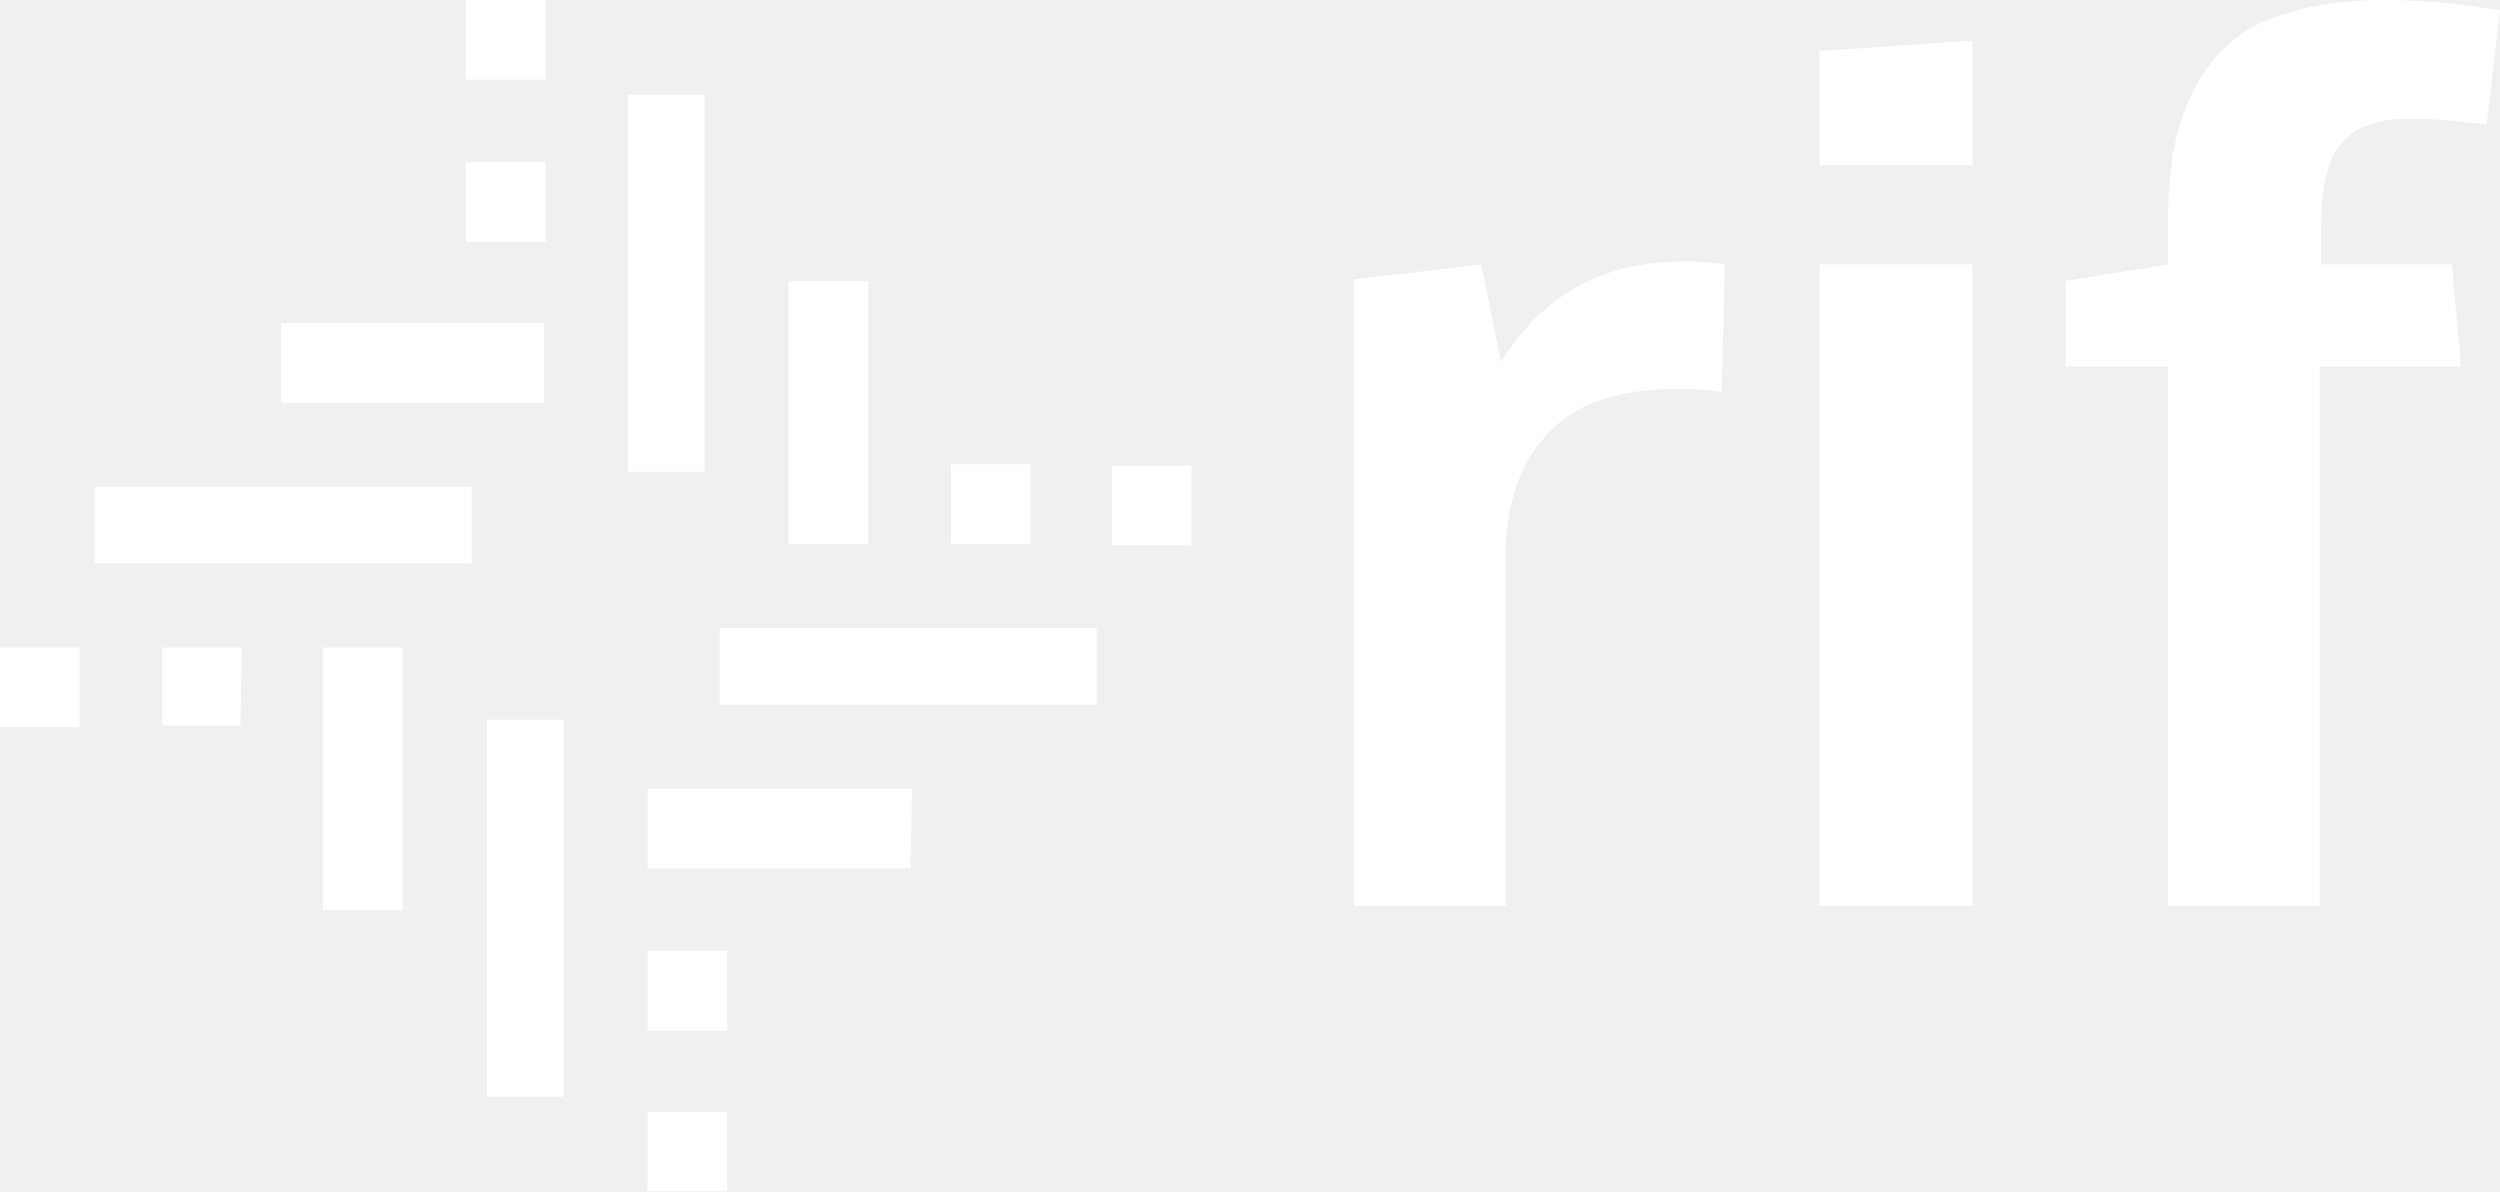
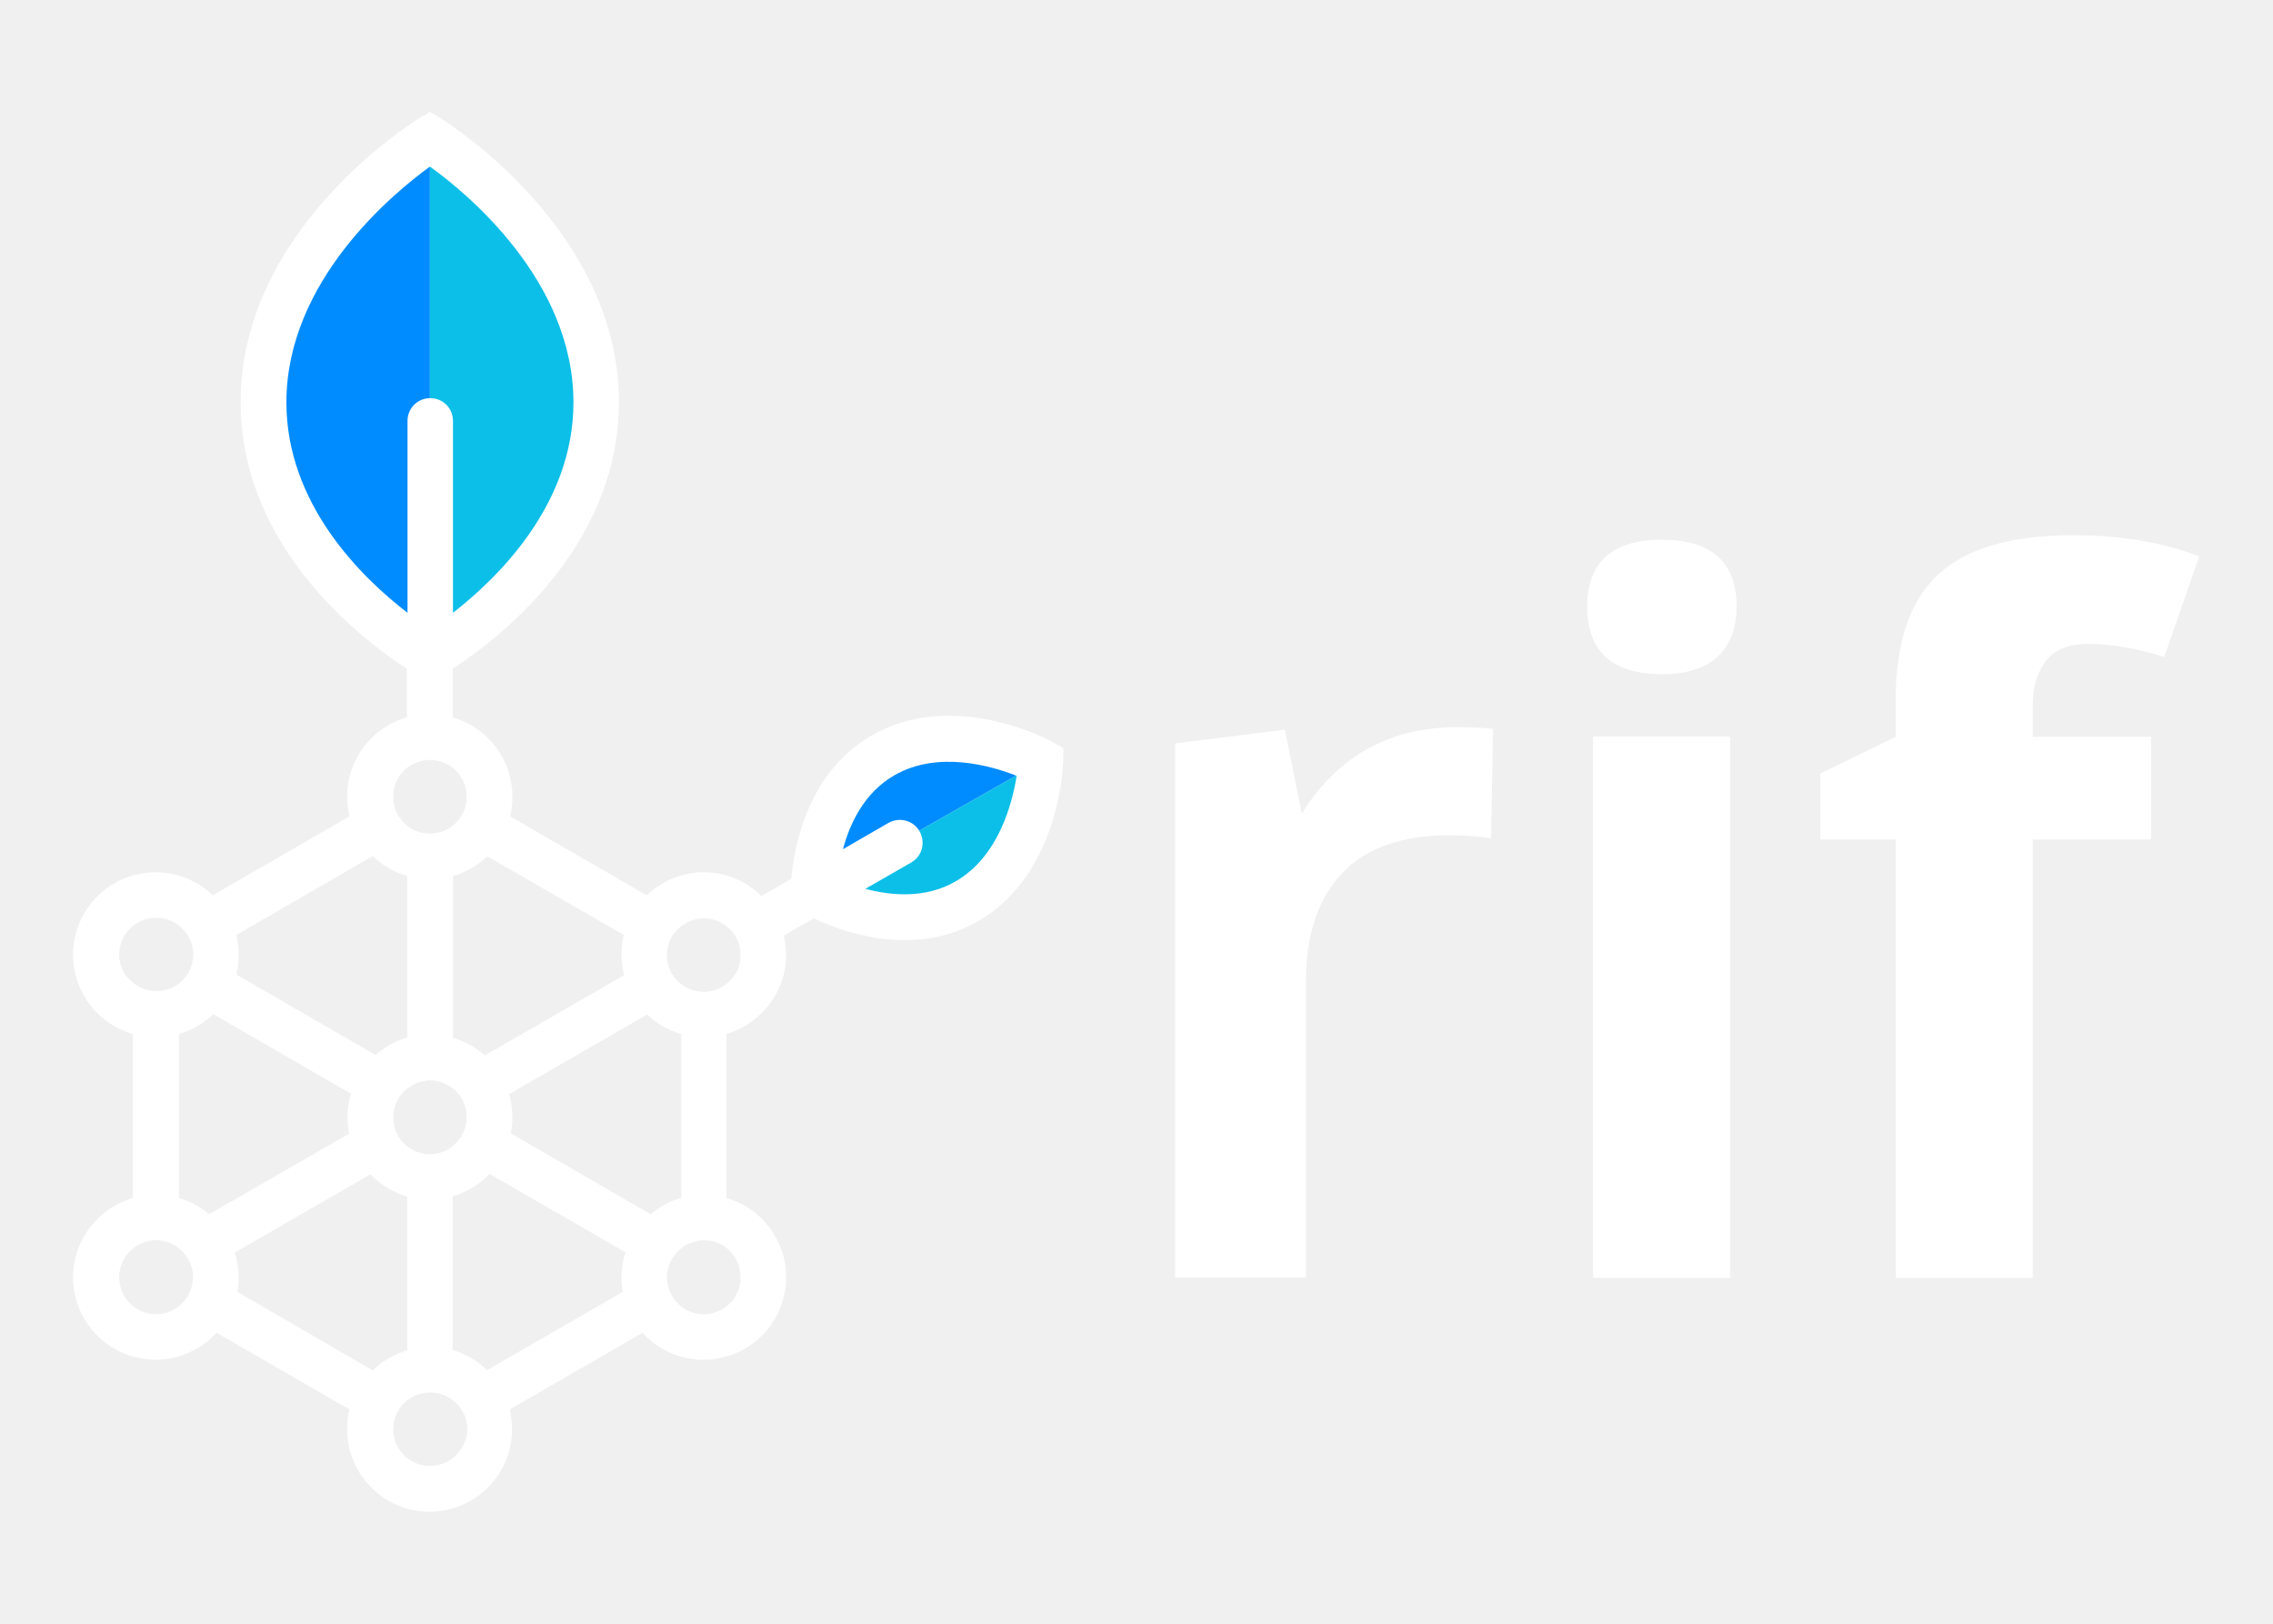
- <svg xmlns="http://www.w3.org/2000/svg" version="1.1" id="Capa_1" x="0px" y="0px" viewBox="0 0 166.4 79.3" style="enable-background:new 0 0 166.4 79.3;" xml:space="preserve">
+ <svg xmlns="http://www.w3.org/2000/svg" version="1.1" id="Layer_1" x="0px" y="0px" viewBox="0 0 700 500" style="enable-background:new 0 0 700 500;" xml:space="preserve">
  <style type="text/css">
- 	.st0{fill:#FFFFFF;}
- </style>
-   <g>
-     <g class="st0">
-       <path d="M90.1,60.3V18.6l8.5-1l1.3,6.5c2.8-4.5,6.8-6.7,12.2-6.7c1.1,0,2,0.1,2.7,0.2l-0.2,8.5c-1-0.2-2.1-0.2-3.2-0.2    c-3.8,0-6.6,1-8.4,3c-1.9,2-2.8,4.8-2.8,8.3v23.1H90.1z" />
-       <polygon points="131.3,2.7 131.3,11 121.1,11 121.1,3.4   " />
-       <rect x="121.1" y="17.6" width="10.2" height="42.7" />
-       <path d="M144.3,60.3V24.4h-6.8v-5.7l6.8-1.1v-2.4c0-2.6,0.2-4.8,0.7-6.6c0.5-1.8,1.3-3.4,2.4-4.7c1.1-1.3,2.5-2.3,4.4-2.9    c1.8-0.6,4.1-1,6.7-1c2.6,0,5.2,0.2,7.9,0.7l-0.9,7.6c-2.1-0.3-3.8-0.4-5-0.4c-2.2,0-3.7,0.5-4.6,1.6c-0.9,1-1.4,2.8-1.4,5.2v2.9    h8.7l0.6,6.8h-9.4v35.9H144.3z" />
-     </g>
-     <g>
-       <g>
-         <g>
-           <g>
-             <g>
-               <g>
-                 <rect x="0" y="43.1" class="st0" width="5.3" height="5.3" />
-               </g>
-               <g>
-                 <polygon class="st0" points="10.8,48.3 16,48.3 16.1,43.1 10.8,43.1        " />
-               </g>
-               <g>
-                 <rect x="18.7" y="21.5" class="st0" width="17.5" height="5.3" />
-               </g>
-               <g>
-                 <rect x="31" y="10.8" class="st0" width="5.3" height="5.3" />
-               </g>
-               <g>
-                 <rect x="52.5" y="18.7" class="st0" width="5.3" height="17.5" />
-               </g>
-               <g>
-                 <rect x="21.5" y="43.1" class="st0" width="5.3" height="17.5" />
-               </g>
-               <g>
-                 <rect x="31" y="0" class="st0" width="5.3" height="5.3" />
-               </g>
-               <g>
-                 <rect x="63.3" y="30.9" class="st0" width="5.3" height="5.3" />
-               </g>
-               <g>
-                 <rect x="47.9" y="41.8" class="st0" width="25.1" height="5.1" />
-               </g>
-               <g>
-                 <polygon class="st0" points="43.1,57.8 60.6,57.8 60.7,52.5 43.1,52.5        " />
-               </g>
-               <rect x="74" y="31" class="st0" width="5.3" height="5.3" />
-               <g>
-                 <rect x="43.1" y="63.3" class="st0" width="5.3" height="5.3" />
-               </g>
-               <g>
-                 <rect x="6.3" y="32.4" class="st0" width="25.1" height="5.1" />
-               </g>
-               <g>
-                 <rect x="32.4" y="47.9" class="st0" width="5.1" height="25.1" />
-               </g>
-               <g>
-                 <rect x="43.1" y="74" class="st0" width="5.3" height="5.3" />
-               </g>
-               <g>
-                 <rect x="41.8" y="6.3" class="st0" width="5.1" height="25.1" />
-               </g>
-             </g>
-           </g>
-         </g>
-       </g>
-     </g>
+ 		.white{fill:#FFFFFF;}
+ 		.st0{fill:#008CFF;}
+ 		.st1{fill:#0CBFE8;}
+ 	</style>
+   <g class="leaf">
+     <path class="st0" d="M132.4,200.5V43.8c0,0-50.7,25.3-50.7,79S132.4,200.5,132.4,200.5" />
+     <path class="st1" d="M132.4,43.8c0,0,50.7,25.3,50.7,79c0,53.7-50.7,77.7-50.7,77.7V43.8z" />
+     <path class="st0" d="M250.7,274.2l69.7-39.6c0,0-24.1-16.2-47.9-2.6C248.6,245.6,250.7,274.2,250.7,274.2" />
+     <path class="st1" d="M320.4,234.6c0,0,1.6,28.9-22.3,42.5c-23.9,13.6-47.4-2.9-47.4-2.9L320.4,234.6z" />
+   </g>
+   <path class="white" d="M323.8,228.3c-1.2-0.7-30.6-16.2-55.4-1.8c-19.9,11.5-23.9,34.6-24.7,44.1l-9.2,5.3c-4.6-4.5-10.8-7.3-17.7-7.3   c-6.8,0-13,2.7-17.6,7.1l-42.1-24.3c0.5-2,0.7-4,0.7-6.1c0-11.6-7.8-21.4-18.4-24.4v-15c12.3-7.9,51.2-36.5,51.2-82.1   c0-52.7-52.3-85.7-54.5-87.1l-3.7-2.3l-3.7,2.3c-2.3,1.4-54.6,34.3-54.6,87.1c0,45.6,38.9,74.2,51.2,82.1v15   c-10.6,3-18.4,12.8-18.4,24.4c0,2.1,0.3,4.1,0.7,6.1l-42.1,24.3c-4.5-4.4-10.8-7.1-17.6-7.1c-14,0-25.4,11.4-25.4,25.4   c0,11.6,7.8,21.4,18.4,24.4v50.5c-10.6,3.1-18.4,12.9-18.4,24.4c0,14,11.4,25.4,25.4,25.4c7.4,0,14.1-3.2,18.8-8.3l40.9,23.6   c-0.5,1.9-0.7,4-0.7,6.1c0,14,11.4,25.4,25.4,25.4c14,0,25.4-11.4,25.4-25.4c0-2.1-0.3-4.1-0.7-6.1l40.9-23.6   c4.6,5.1,11.3,8.3,18.8,8.3c14,0,25.4-11.4,25.4-25.4c0-11.6-7.8-21.4-18.4-24.4v-50.5c10.6-3.1,18.4-12.9,18.4-24.4   c0-2-0.3-4-0.7-5.9l9.2-5.3c5.4,2.5,15.9,6.7,28,6.7c7.3,0,15.2-1.5,22.7-5.9c24.8-14.3,26.1-47.5,26.1-48.9l0.1-4.3L323.8,228.3z   M223.8,302.9c-1.9,1.5-4.4,2.5-7.1,2.5c-1.4,0-2.7-0.3-4-0.7c-1.1-0.4-2.1-1-3-1.7c-2.2-1.7-3.8-4.3-4.2-7.3   c-0.1-0.5-0.1-1.1-0.1-1.6c0-0.5,0-1,0.1-1.4c0.5-4.2,3.3-7.6,7.1-9.1c1.3-0.5,2.7-0.8,4.2-0.8c1.6,0,3.1,0.3,4.4,0.9   c4.1,1.7,6.9,5.8,6.9,10.5c0,0.6-0.1,1.3-0.2,1.9C227.5,298.7,226,301.2,223.8,302.9 M228.1,393.3c0,6.3-5.1,11.4-11.4,11.4   c-2.2,0-4.2-0.6-5.9-1.7c-3.2-2-5.4-5.6-5.4-9.7c0-0.1,0-0.2,0-0.3v0c0-1.2,0.3-2.4,0.7-3.5c0.7-2,2-3.8,3.7-5.1   c1.4-1.2,3.2-1.9,5.1-2.3c0.6-0.1,1.3-0.2,1.9-0.2c2.7,0,5.1,0.9,7.1,2.5C226.4,386.5,228.1,389.7,228.1,393.3 M209.7,368.9   c-3.5,1-6.6,2.7-9.3,5L157.3,349v0c0.3-1.6,0.5-3.3,0.5-5c0-2.5-0.4-4.8-1-7.1l42.5-24.5c2.9,2.8,6.5,4.9,10.5,6V368.9z   M132.4,451.4c-5.7,0-10.4-4.2-11.2-9.6c-0.1-0.6-0.1-1.1-0.1-1.7c0-4.8,2.9-8.8,7.1-10.5c1.3-0.5,2.8-0.8,4.3-0.8   c1.5,0,2.9,0.3,4.3,0.8c4.1,1.7,7.1,5.8,7.1,10.5c0,0.6-0.1,1.2-0.1,1.7C142.8,447.3,138.1,451.4,132.4,451.4 M107.5,349.1   l-43.1,24.8c-2.7-2.3-5.9-4-9.3-5v-50.5c4-1.1,7.6-3.3,10.6-6.1l42.4,24.5c-0.7,2.3-1.1,4.7-1.1,7.2   C107,345.7,107.2,347.4,107.5,349.1L107.5,349.1z M59.4,393.3c0,4.1-2.2,7.7-5.4,9.7c-1.7,1.1-3.8,1.7-5.9,1.7   c-6.3,0-11.4-5.1-11.4-11.4c0-3.6,1.7-6.8,4.3-8.9c1.9-1.5,4.4-2.5,7.1-2.5c0.7,0,1.3,0.1,2,0.2c1.9,0.3,3.6,1.1,5,2.3   c1.7,1.3,2.9,3.1,3.7,5.1c0.4,1.1,0.6,2.3,0.7,3.5C59.4,393.1,59.4,393.2,59.4,393.3 M36.7,294c0-6.3,5.1-11.4,11.4-11.4   c1.5,0,2.9,0.3,4.2,0.8c3.7,1.5,6.5,4.8,7.1,8.9c0.1,0.5,0.1,1.1,0.1,1.6s-0.1,1.1-0.1,1.6c-0.4,3-2,5.5-4.2,7.3   c-0.8,0.7-1.8,1.2-2.8,1.6c-1.3,0.5-2.7,0.8-4.2,0.8c-2.7,0-5.1-0.9-7.1-2.5C38.4,300.8,36.7,297.6,36.7,294 M125.4,236.4   c1.9-1.5,4.4-2.4,7-2.4c2.6,0,5.1,0.9,7,2.4c2.2,1.8,3.8,4.3,4.2,7.3c0.1,0.5,0.1,1.1,0.1,1.7c0,3.6-1.7,6.8-4.3,8.9   c-0.8,0.7-1.8,1.2-2.8,1.6c-1.3,0.5-2.7,0.8-4.2,0.8c-1.5,0-2.9-0.3-4.2-0.8c-1-0.4-2-0.9-2.8-1.6c-2.6-2.1-4.3-5.3-4.3-8.9   c0-0.6,0.1-1.1,0.1-1.7C121.6,240.7,123.1,238.2,125.4,236.4 M143.7,344.4c-0.1,3.5-1.8,6.5-4.3,8.5c-0.5,0.4-1.1,0.8-1.6,1.1   c-1.6,0.9-3.5,1.4-5.4,1.4c-1.9,0-3.7-0.5-5.3-1.3c-0.6-0.3-1.2-0.7-1.7-1.1c-2.6-2-4.2-5.1-4.3-8.6c0-0.1,0-0.2,0-0.3   c0-1,0.1-2,0.4-2.9c0.6-2.4,2-4.5,3.9-6c1.2-0.9,2.7-1.7,4.2-2.1c0.9-0.2,1.8-0.4,2.8-0.4c1,0,2,0.1,2.9,0.4c1.5,0.4,2.9,1.1,4.1,2   c1.8,1.5,3.3,3.5,3.9,5.9c0.3,1,0.4,2,0.4,3.1C143.8,344.1,143.8,344.3,143.7,344.4L143.7,344.4z M192.1,287.9c-0.5,2-0.7,4-0.7,6.1   c0,2.2,0.3,4.3,0.8,6.3L149.3,325c-2.8-2.5-6.1-4.4-9.8-5.4v-49.8c4-1.2,7.6-3.3,10.6-6.1L192.1,287.9z M88.2,123.9   c0-37.4,32.9-64.4,44.2-72.6c11.3,8.1,44.2,35.1,44.2,72.6c0,31.3-23.1,53.9-37.1,64.8v-59.1c0-3.9-3.1-7-7-7c-3.9,0-7,3.1-7,7v59.1   C111.3,177.8,88.2,155.2,88.2,123.9 M114.8,263.6c2.9,2.8,6.5,5,10.6,6.1v49.8c-3.7,1.1-7,2.9-9.7,5.4l-42.9-24.8   c0.5-2,0.7-4,0.7-6.1c0-2.1-0.3-4.2-0.7-6.1L114.8,263.6z M73.1,397.8c0.3-1.4,0.4-2.9,0.4-4.4c0-2.7-0.4-5.3-1.2-7.7l41.8-24.1   c3,3.2,7,5.6,11.3,6.9v47.3c-4,1.2-7.7,3.3-10.6,6.2L73.1,397.8z M150,421.9c-2.9-2.9-6.6-5-10.6-6.2v-47.3   c4.4-1.3,8.3-3.7,11.4-6.9l41.8,24.1c-0.8,2.5-1.2,5.1-1.2,7.8c0,1.5,0.1,3,0.4,4.4L150,421.9z M294.3,271.4   c-9.3,5.4-19.9,4.4-27.8,2.3l14.1-8.1c3.4-1.9,4.5-6.2,2.6-9.6c-1.9-3.4-6.2-4.5-9.6-2.6l-14,8.1c2.1-7.9,6.6-17.5,15.9-22.8   c13.4-7.7,30-2.8,37.6,0.2C311.8,246.9,307.8,263.6,294.3,271.4" />
+   <g class="white">
+     <path d="M361.9,393.5l0-164.6l33.8-4.2l5.2,25.8c11.1-17.7,27.1-26.6,48.1-26.6c4.4,0,8,0.2,10.8,0.6l-0.6,33.6    c-4.1-0.6-8.3-0.9-12.7-0.9c-14.8,0-25.9,3.9-33.3,11.8c-7.3,7.9-11,18.8-11,32.9v91.5H361.9z" />
+     <path d="M488.8,186.8c0-13.7,7.7-20.6,23-20.6c15.3,0,23,6.9,23,20.6c0,6.6-1.9,11.6-5.7,15.3c-3.8,3.6-9.6,5.5-17.2,5.5    C496.5,207.6,488.8,200.6,488.8,186.8z M532.8,393.5h-42.2V226.8h42.2V393.5z" />
+     <path d="M662.6,258.5H626v135h-42.2v-135h-23.2v-20.3l23.2-11.3v-11.3c0-17.6,4.3-30.5,13-38.6c8.7-8.1,22.5-12.2,41.6-12.2    c14.6,0,27.5,2.2,38.9,6.5l-10.8,31c-8.5-2.7-16.3-4-23.5-4c-6,0-10.3,1.8-13,5.3c-2.7,3.6-4,8.1-4,13.6v9.7h36.5V258.5z" />
  </g>
</svg>
